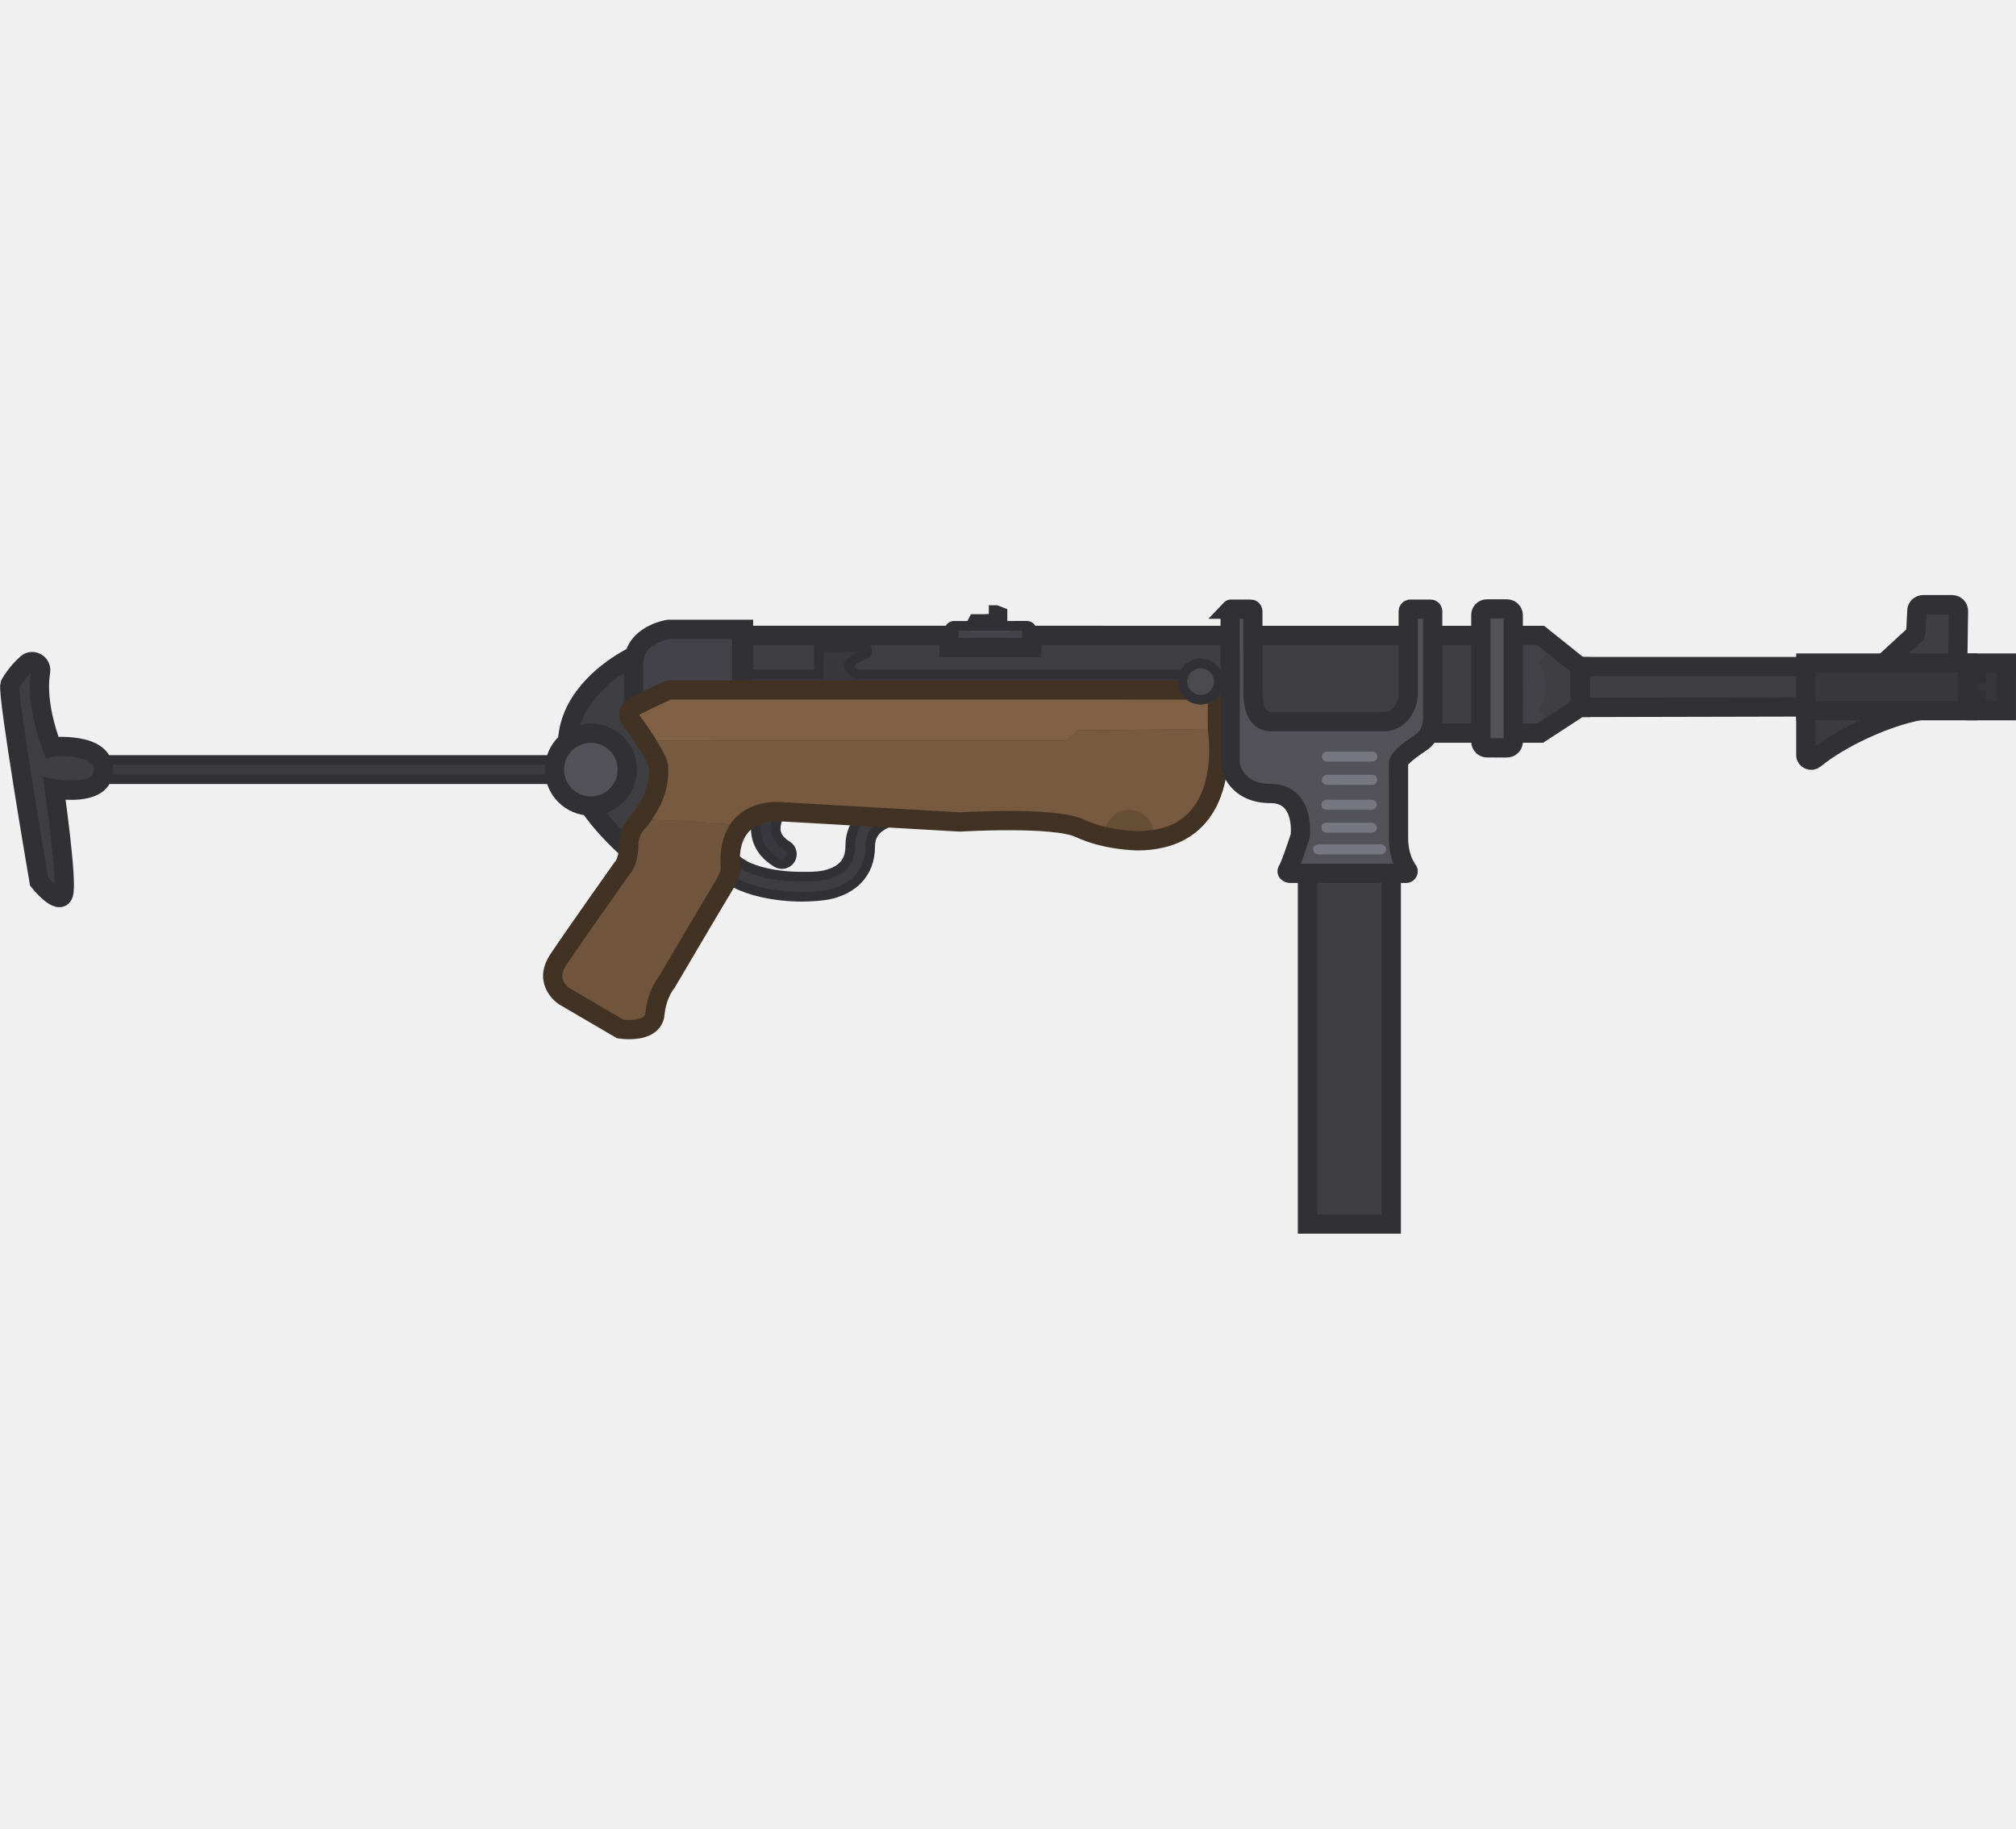
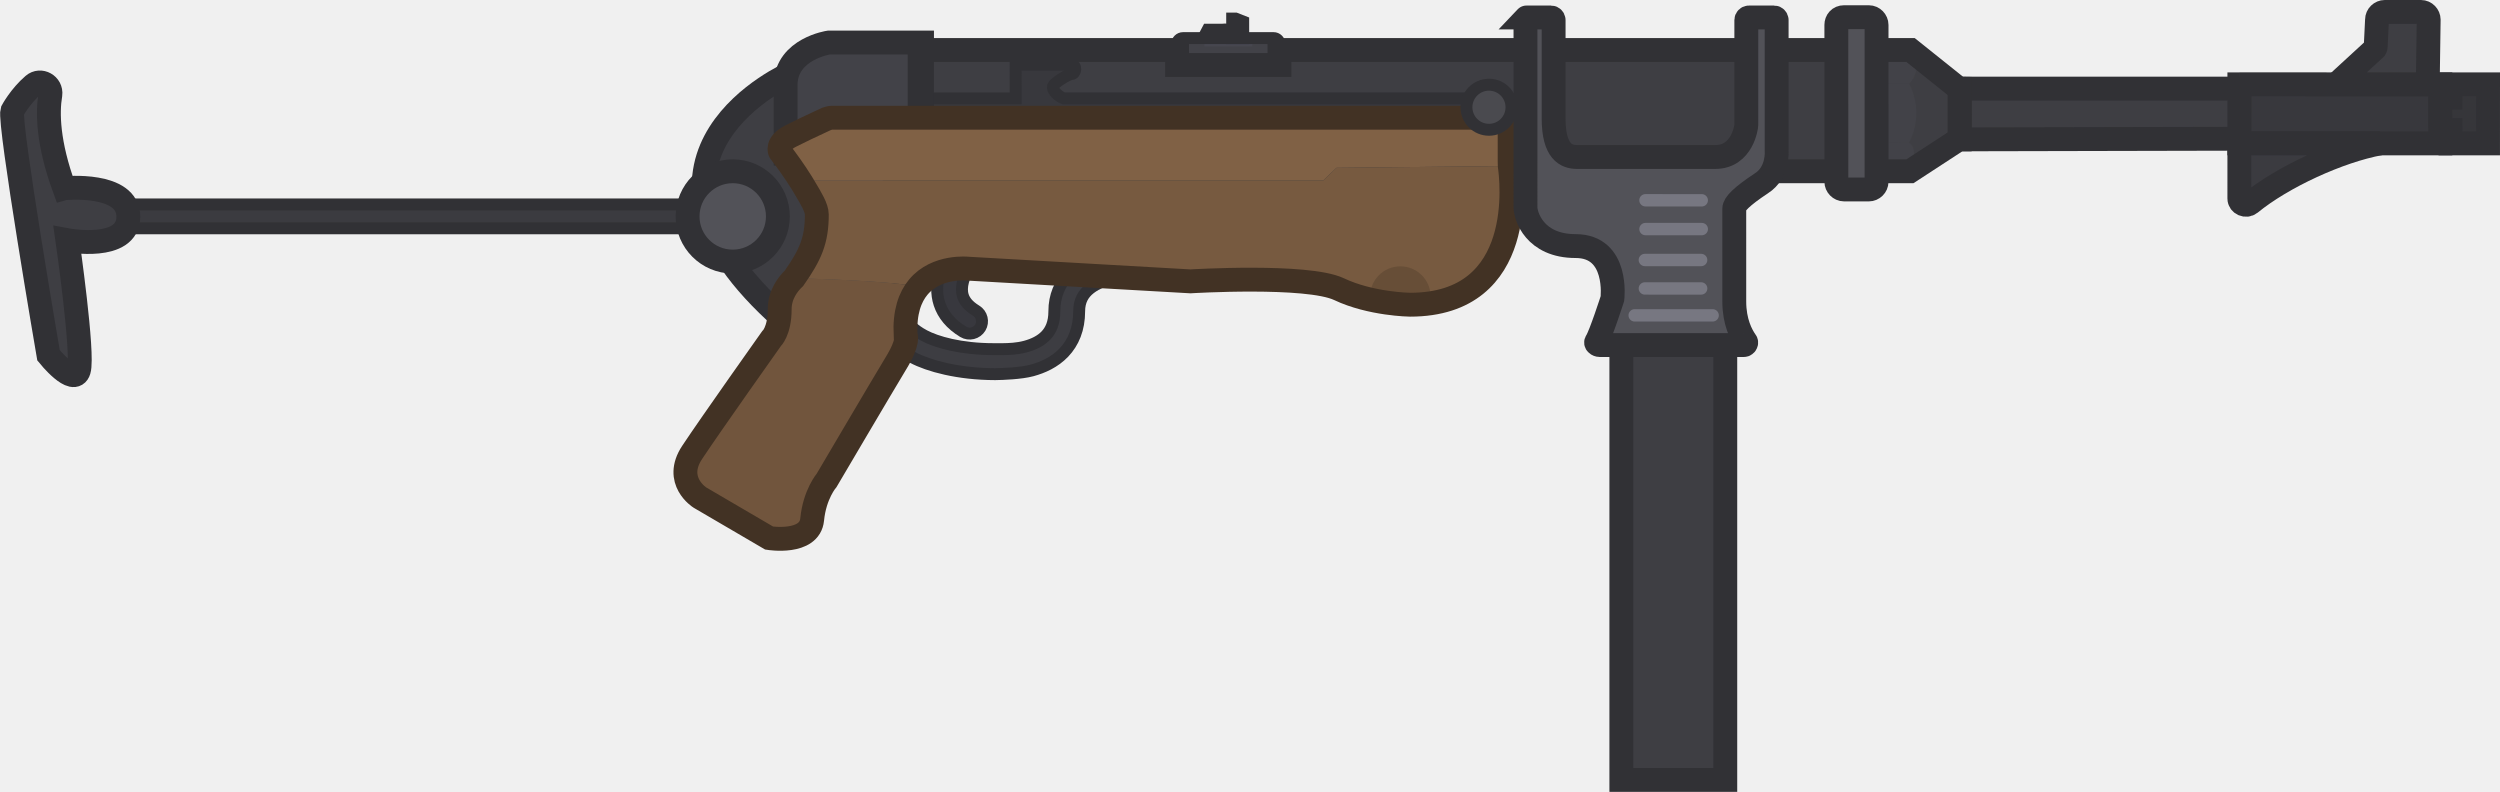
- <svg xmlns="http://www.w3.org/2000/svg" width="121.27" height="110" viewBox="0 0 121.27 110" fill="none" version="1.1" id="svg36">
-   <g clip-path="url(#clip0_619_1193)" id="g36" transform="rotate(30,86.9057,60.67532)">
+ <svg xmlns="http://www.w3.org/2000/svg" width="121.27" height="38.412" viewBox="0 0 121.27 38.412" fill="none" version="1.1" id="svg36">
+   <g clip-path="url(#clip0_619_1193)" id="g36" transform="rotate(30,153.6982,42.77833)">
    <path d="m 50.756,55.095 -0.083,-0.143 -0.016,-0.416 0.726,-0.419 0.267,0.463 z" fill="#414148" stroke="#313135" stroke-width="0.579" id="path1" />
    <circle cx="51.557" cy="54.419" transform="rotate(-30,51.5575,54.4189)" fill="#3e3e43" stroke="#313135" stroke-width="0.579" id="ellipse1" r="0.349" />
    <path d="m 83.679,38.774 -0.038,0.021 -2.965,-0.454 -41.628,24.034 2.941,5.094 41.602,-24.019 1.28,-2.524 0.038,-0.022 z" fill="#3e3e43" id="path2" />
    <path d="m 44.255,62.081 -0.819,-1.419 2.34,-1.351 c 0.24,-0.139 0.429,0.282 0.229,0.397 -0.107,0.062 -0.56,0.825 -0.458,1.001 0.095,0.164 0.475,0.251 0.723,0.207 L 63.707,50.85 64.136,51.594 39.147,66.022 38.718,65.278 Z" fill="#38383d" stroke="#313135" stroke-width="0.579" id="path3" />
    <rect x="8.486" y="88.672" width="28.958" height="1.158" transform="rotate(-30,8.48633,88.6719)" fill="#3b3b40" stroke="#313135" stroke-width="0.579" stroke-miterlimit="3.994" id="rect3" />
    <path d="m 34.216,66.455 c 0,0 -5.854,7.911 5.126,10.424 10.98,2.514 2.035,-8.538 2.035,-8.538 z" fill="#3e3e43" stroke="#313135" stroke-width="1.158" stroke-miterlimit="3.994" stroke-linecap="round" id="path4" />
    <path d="m 38.967,62.004 -3.911,2.258 c 0,0 -1.617,1.28 -0.821,2.779 l 1.68,2.91 5.513,-3.684 z" fill="#424248" stroke="#313135" stroke-width="1.158" stroke-miterlimit="3.994" stroke-linecap="round" id="path5" />
    <path d="m 95.32,31.809 8.446,-4.876 1.433,2.482 -8.446,4.876 z" fill="#38383d" id="path6" />
    <path d="m 95.32,31.809 -0.289,-0.501 -0.501,0.289 0.289,0.501 z m 8.446,-4.876 0.502,-0.289 -0.29,-0.501 -0.501,0.289 z m 1.433,2.482 0.29,0.501 0.501,-0.289 -0.29,-0.501 z m -8.446,4.876 -0.501,0.289 0.289,0.501 0.501,-0.289 z m 8.947,-5.166 -1.432,-2.482 -1.003,0.579 1.433,2.482 z m -10.881,2.973 1.433,2.482 1.003,-0.579 -1.433,-2.482 z m 8.658,-5.667 -8.446,4.876 0.579,1.003 8.446,-4.876 z m -6.434,8.361 8.446,-4.876 -0.579,-1.002 -8.446,4.876 z" fill="#313135" id="path7" />
    <path d="m 96.754,34.29 1.337,2.317 c 0.13,0.225 0.482,0.182 0.573,-0.061 0.711,-1.891 2.46,-4.355 4,-5.668 z" fill="#3b3b40" stroke="#313135" stroke-width="1.158" stroke-miterlimit="3.994" stroke-linecap="round" id="path8" />
    <path d="m 79.805,40.732 1.624,-0.938 c 0,0 1.349,0.746 1.433,2.482 l -1.624,0.938" fill="#424248" id="path9" />
    <path d="m 104.191,26.688 1.578,-0.911 1.432,2.482 -1.578,0.911 -0.322,-0.559 -0.423,0.244 -0.788,-1.364 0.423,-0.244 z" fill="#36363a" stroke="#313135" stroke-width="1.158" stroke-miterlimit="3.994" stroke-linecap="round" id="path10" />
    <path d="m 82.862,42.276 c 0.465,0.025 0.569,0.625 0.569,0.625 l 0.054,0.385 -1.365,0.788 -0.593,-1.027 z" fill="#424248" id="path11" />
    <path d="m 81.278,38.842 c 0,0 0.285,0.373 0.151,0.952 z" fill="#424248" id="path12" />
    <path d="m 81.278,38.842 c 0,0 0.285,0.373 0.151,0.952 l -1.424,0.822 -0.781,-1.353 1.723,-0.995 z" fill="#424248" id="path13" />
    <path d="m 6.47,88.928 c 0,0 2.532,-1.826 3.38,-0.357 0.848,1.468 -1.99,2.466 -1.99,2.466 0,0 3.457,4.397 3.639,5.193 0.19,0.809 -1.641,0.099 -1.641,0.099 0,0 -7.31,-8.791 -7.447,-9.387 0,0 -0.028,-0.798 0.253,-1.602 0.149,-0.432 0.767,-0.443 0.947,-0.01 0.313,0.842 1.081,2.113 2.858,3.599 z" fill="#3e3e43" stroke="#313135" stroke-width="1.158" stroke-miterlimit="3.994" stroke-linecap="round" id="path14" />
    <path d="m 36.328,75.797 c 1.048,-0.605 1.407,-1.945 0.802,-2.992 -0.605,-1.048 -1.945,-1.407 -2.992,-0.802 -1.048,0.605 -1.407,1.945 -0.802,2.992 0.605,1.048 1.945,1.407 2.992,0.802 z" fill="#525258" stroke="#313135" stroke-width="1.158" stroke-miterlimit="3.994" stroke-linecap="round" id="path15" />
    <path d="m 84.908,40.904 -1.23,-2.131 11.748,-6.783 1.215,2.105 z" fill="#3e3e43" stroke="#313135" stroke-width="1.158" stroke-miterlimit="3.994" id="path16" />
    <path d="m 99.536,25.754 0.563,1.095 c 0.045,0.078 0.09,0.156 0.04,0.219 l -0.751,2.392 3.847,-2.221 -1.529,-2.738 c -0.098,-0.169 -0.33,-0.242 -0.512,-0.137 l -1.521,0.878 c -0.169,0.098 -0.242,0.331 -0.137,0.512 z" fill="#3e3e43" stroke="#313135" stroke-width="1.158" stroke-miterlimit="3.994" stroke-linecap="round" id="path17" />
    <path d="m 49.721,55.883 0.507,0.878 4.301,-2.483 -0.507,-0.878 c -0.08,-0.139 -0.257,-0.186 -0.395,-0.106 l -3.799,2.194 c -0.138,0.08 -0.186,0.257 -0.106,0.395 z" fill="#424248" id="path18" />
    <rect x="50.723" y="54.971" width="2.32" height="0.403" transform="rotate(-30,50.7227,54.9707)" fill="#47474f" id="rect18" />
    <path d="M 50.228,56.761 49.721,55.883 C 49.641,55.744 49.688,55.567 49.827,55.487 l 3.799,-2.194 c 0.138,-0.08 0.315,-0.033 0.395,0.106 l 0.507,0.878 z" stroke="#313135" stroke-width="0.579" id="path19" />
    <path d="m 51.416,53.476 0.143,-0.083 0.392,-0.059 0.402,0.695 -0.463,0.267 z" fill="#47474f" stroke="#313135" stroke-width="0.579" id="path20" />
    <path d="m 83.641,38.795 0.038,-0.021 1.23,2.131 -0.038,0.022 -1.28,2.524 -41.602,24.019 -2.941,-5.094 10.815,-6.244 0.364,0.631 4.301,-2.483 -0.364,-0.631 26.512,-15.306 z" stroke="#313135" stroke-width="1.158" stroke-miterlimit="3.994" stroke-linecap="round" id="path21" />
    <path d="m 45.293,71.224 c 0.489,-0.578 1.108,-0.845 1.108,-0.845 8e-4,0.198 0.021,0.429 0.081,0.654 0.07,0.261 0.185,0.479 0.359,0.633 0.165,0.147 0.433,0.281 0.899,0.291 0.331,0.007 0.595,0.281 0.588,0.612 -0.007,0.331 -0.281,0.595 -0.612,0.588 -0.708,-0.014 -1.264,-0.23 -1.673,-0.594 -0.401,-0.357 -0.611,-0.811 -0.72,-1.22 -0.011,-0.04 -0.02,-0.079 -0.029,-0.118 z" fill="#38383e" stroke="#313135" stroke-width="0.579" stroke-miterlimit="3.994" stroke-linecap="round" id="path22" />
    <path d="m 50.756,68.184 2.116,-1.066 c -0.407,0.362 -0.726,0.752 -0.883,1.144 -0.151,0.379 -0.16,0.774 0.098,1.222 0.429,0.744 0.516,1.458 0.358,2.106 -0.153,0.629 -0.523,1.138 -0.906,1.523 -0.385,0.387 -1.134,0.857 -1.457,1.049 -1.55,0.89 -2.997,1.269 -3.867,1.299 -0.217,0.008 -0.411,10e-5 -0.581,-0.016 -0.065,-0.673 -0.259,-0.752 -0.259,-0.752 -0.151,-0.234 -0.273,-0.457 -0.368,-0.67 l 0.276,0.132 c 0.028,0.01 0.101,0.034 0.174,0.051 0.146,0.033 0.385,0.068 0.715,0.056 0.657,-0.023 1.837,-0.304 3.25,-1.119 0.075,-0.043 0.229,-0.13 0.363,-0.209 0.272,-0.161 0.614,-0.376 0.903,-0.666 0.291,-0.293 0.507,-0.616 0.59,-0.96 0.079,-0.325 0.056,-0.725 -0.232,-1.222 -0.379,-0.656 -0.439,-1.305 -0.292,-1.901 z" fill="#3d3d42" stroke="#313135" stroke-width="0.579" stroke-miterlimit="3.994" stroke-linecap="square" id="path23" />
    <path d="m 44.744,72.372 c -1.09,0.255 -5.256,2.536 -5.256,2.536 l -0.179,0.103 c -0.108,0.364 -0.213,1.019 0.149,1.646 0.54,0.935 0.369,1.45 0.369,1.45 0,0 -0.471,5.036 -0.573,6.689 -0.102,1.653 1.42,1.71 1.42,1.71 l 3.893,0.022 c 0,0 1.86,-0.71 1.356,-1.823 -0.511,-1.125 -0.342,-2.003 -0.342,-2.003 0,0 0.044,-5.205 0.071,-6.538 0.041,-1.34 -0.276,-1.469 -0.276,-1.469 -0.605,-0.936 -0.738,-1.706 -0.633,-2.323 z" fill="#71553d" id="path24" />
    <path fill-rule="evenodd" clip-rule="evenodd" d="m 38.72,71.781 c -0.19,-0.329 -0.818,-0.637 -1.409,-0.971 -0.145,-0.078 -0.291,-0.152 -0.432,-0.222 0,0 0.367,0.138 1.173,-0.327 l 21.115,-12.191 0.251,-0.855 7.236,-4.282 c 0.346,0.445 4.134,5.384 -0.825,8.247 0,0 -1.66,0.932 -3.366,1.069 -1.698,0.149 -6.425,3.276 -6.425,3.276 l -9.637,4.854 c 0,0 -1.423,0.615 -1.657,1.993 -1.09,0.255 -5.435,2.639 -5.435,2.639 0.123,-1.391 0.038,-2.147 -0.587,-3.23 z" fill="#775a40" id="path25" />
    <path d="m 66.63,60.644 c -0.237,0.185 -0.503,0.365 -0.801,0.536 0,0 -0.771,0.433 -1.802,0.752 -0.027,-0.038 -0.052,-0.077 -0.076,-0.118 -0.406,-0.703 -0.165,-1.603 0.538,-2.009 0.703,-0.406 1.603,-0.165 2.009,0.538 0.056,0.097 0.1,0.198 0.132,0.3 z" fill="#674e37" id="path26" />
    <path d="m 36.879,70.588 c 0,0 0.367,0.138 1.173,-0.327 l 21.115,-12.191 0.251,-0.855 7.236,-4.282 -0.11,-0.179 -0.833,-1.442 C 65.577,51.078 65.297,51.014 65.076,51.142 L 37.01,67.346 c -0.078,0.045 -0.141,0.116 -0.204,0.187 -0.051,0.073 -0.123,0.176 -0.208,0.298 -0.248,0.354 -0.608,0.868 -0.874,1.28 -0.449,0.692 -0.072,0.925 -0.072,0.925 0,0 0.566,0.226 1.227,0.552 z" fill="#806145" id="path27" />
    <path d="m 35.651,70.036 c 0,0 0.566,0.226 1.227,0.553 0.141,0.07 0.287,0.144 0.432,0.222 0.089,0.05 0.179,0.1 0.269,0.15 v 0 c 0.502,0.278 0.98,0.542 1.141,0.821 0.625,1.083 0.71,1.839 0.587,3.23 -0.108,0.364 -0.213,1.019 0.149,1.646 0.54,0.936 0.369,1.45 0.369,1.45 0,0 -0.471,5.036 -0.573,6.689 -0.102,1.653 1.42,1.71 1.42,1.71 l 3.893,0.022 c 0,0 1.86,-0.71 1.356,-1.822 -0.511,-1.125 -0.342,-2.003 -0.342,-2.003 0,0 0.044,-5.205 0.071,-6.538 0.041,-1.34 -0.276,-1.469 -0.276,-1.469 -0.605,-0.936 -0.738,-1.706 -0.632,-2.323 0.235,-1.379 1.657,-1.993 1.657,-1.993 l 9.637,-4.854 c 0,0 4.726,-3.127 6.425,-3.276 1.706,-0.136 3.366,-1.069 3.366,-1.069 4.959,-2.863 1.171,-7.802 0.825,-8.247 l -0.11,-0.179 -0.833,-1.442 c -0.135,-0.234 -0.414,-0.298 -0.635,-0.17 L 37.009,67.346 c -0.078,0.045 -0.141,0.116 -0.204,0.187 -0.051,0.073 -0.123,0.176 -0.208,0.298 v 0 c -0.248,0.354 -0.608,0.868 -0.874,1.28 -0.449,0.693 -0.072,0.925 -0.072,0.925 z" stroke="#423224" stroke-width="1.158" stroke-miterlimit="3.994" stroke-linecap="round" id="path28" />
    <path d="m 79.899,54.971 -4.366,2.521 10.698,18.529 4.366,-2.521 z" fill="#3e3e43" stroke="#313135" stroke-width="1.158" stroke-miterlimit="3.994" stroke-linecap="round" id="path29" />
    <path d="m 63.763,46.407 4.554,7.887 c 0.202,0.35 1.315,1.407 3.043,0.409 1.819,-1.05 2.822,1.316 2.822,1.316 0,0 0.39,1.812 0.368,2.178 -0.017,0.114 0.134,0.13 0.224,0.079 0.101,-0.059 4.925,-2.843 6.055,-3.496 0.078,-0.045 0.07,-0.179 -0.012,-0.201 -0.332,-0.155 -0.946,-0.528 -1.448,-1.399 l -2.251,-3.898 c -0.11,-0.191 0.006,-0.679 0.528,-1.726 0.452,-0.867 -0.151,-1.732 -0.151,-1.732 l -3.173,-5.496 c -0.03,-0.052 -0.112,-0.074 -0.164,-0.044 L 73.092,40.9 c -0.052,0.03 -0.074,0.112 -0.044,0.164 l 2.551,4.418 c 0.03,0.052 0.614,1.43 -0.53,2.09 l -5.805,3.352 c -0.449,0.259 -1.107,0.362 -1.925,-1.054 l -2.386,-4.132 c -0.03,-0.052 -0.112,-0.074 -0.164,-0.044 l -1.04,0.6 c 0.005,-0.021 -0.016,0.061 0.014,0.113 z" fill="#525258" stroke="#313135" stroke-width="1.158" stroke-miterlimit="3.994" stroke-linecap="round" id="path30" />
    <path d="m 73.035,50.825 c -0.144,0.083 -0.193,0.266 -0.11,0.41 0.083,0.143 0.266,0.193 0.41,0.11 l 2.365,-1.365 c 0.144,-0.083 0.193,-0.266 0.11,-0.41 -0.083,-0.143 -0.266,-0.193 -0.41,-0.11 z" fill="#777781" id="path31" />
    <path d="m 73.734,52.034 c -0.143,0.083 -0.193,0.266 -0.11,0.41 0.083,0.143 0.266,0.193 0.41,0.11 l 2.365,-1.365 c 0.144,-0.083 0.193,-0.266 0.11,-0.41 -0.083,-0.143 -0.266,-0.193 -0.41,-0.11 z" fill="#777781" id="path32" />
    <path d="m 74.457,53.348 c -0.143,0.083 -0.193,0.266 -0.11,0.41 0.083,0.143 0.266,0.193 0.41,0.11 l 2.365,-1.365 c 0.143,-0.083 0.193,-0.266 0.11,-0.41 -0.083,-0.143 -0.266,-0.193 -0.41,-0.11 z" fill="#777781" id="path33" />
    <path d="m 75.148,54.543 c -0.143,0.083 -0.193,0.266 -0.11,0.41 0.083,0.144 0.266,0.193 0.41,0.11 l 2.365,-1.365 c 0.143,-0.083 0.193,-0.266 0.11,-0.41 -0.083,-0.143 -0.266,-0.193 -0.41,-0.11 z" fill="#777781" id="path34" />
    <path d="m 75.373,55.921 c -0.144,0.083 -0.193,0.266 -0.11,0.41 0.083,0.143 0.266,0.193 0.41,0.11 l 3.275,-1.891 c 0.143,-0.083 0.193,-0.266 0.11,-0.41 -0.083,-0.143 -0.266,-0.193 -0.41,-0.11 z" fill="#777781" id="path35" />
    <path d="m 77.087,38.576 1.04,-0.6 c 0.182,-0.105 0.415,-0.032 0.512,0.137 l 3.804,6.588 c 0.105,0.182 0.032,0.415 -0.137,0.512 l -1.04,0.6 c -0.182,0.105 -0.415,0.032 -0.512,-0.137 l -3.804,-6.588 c -0.098,-0.169 -0.071,-0.392 0.137,-0.512 z" fill="#525258" stroke="#313135" stroke-width="1.158" stroke-miterlimit="3.994" stroke-linecap="round" id="path36" />
    <circle cx="64.354" cy="50.972" transform="rotate(-30,64.3541,50.9722)" fill="#4a4a4f" stroke="#313135" stroke-width="0.579" id="ellipse36" r="1.093" />
  </g>
  <defs id="defs36">
    <clipPath id="clip0_619_1193">
      <rect width="110" height="110" fill="#ffffff" id="rect36" x="0" y="0" />
    </clipPath>
  </defs>
</svg>
